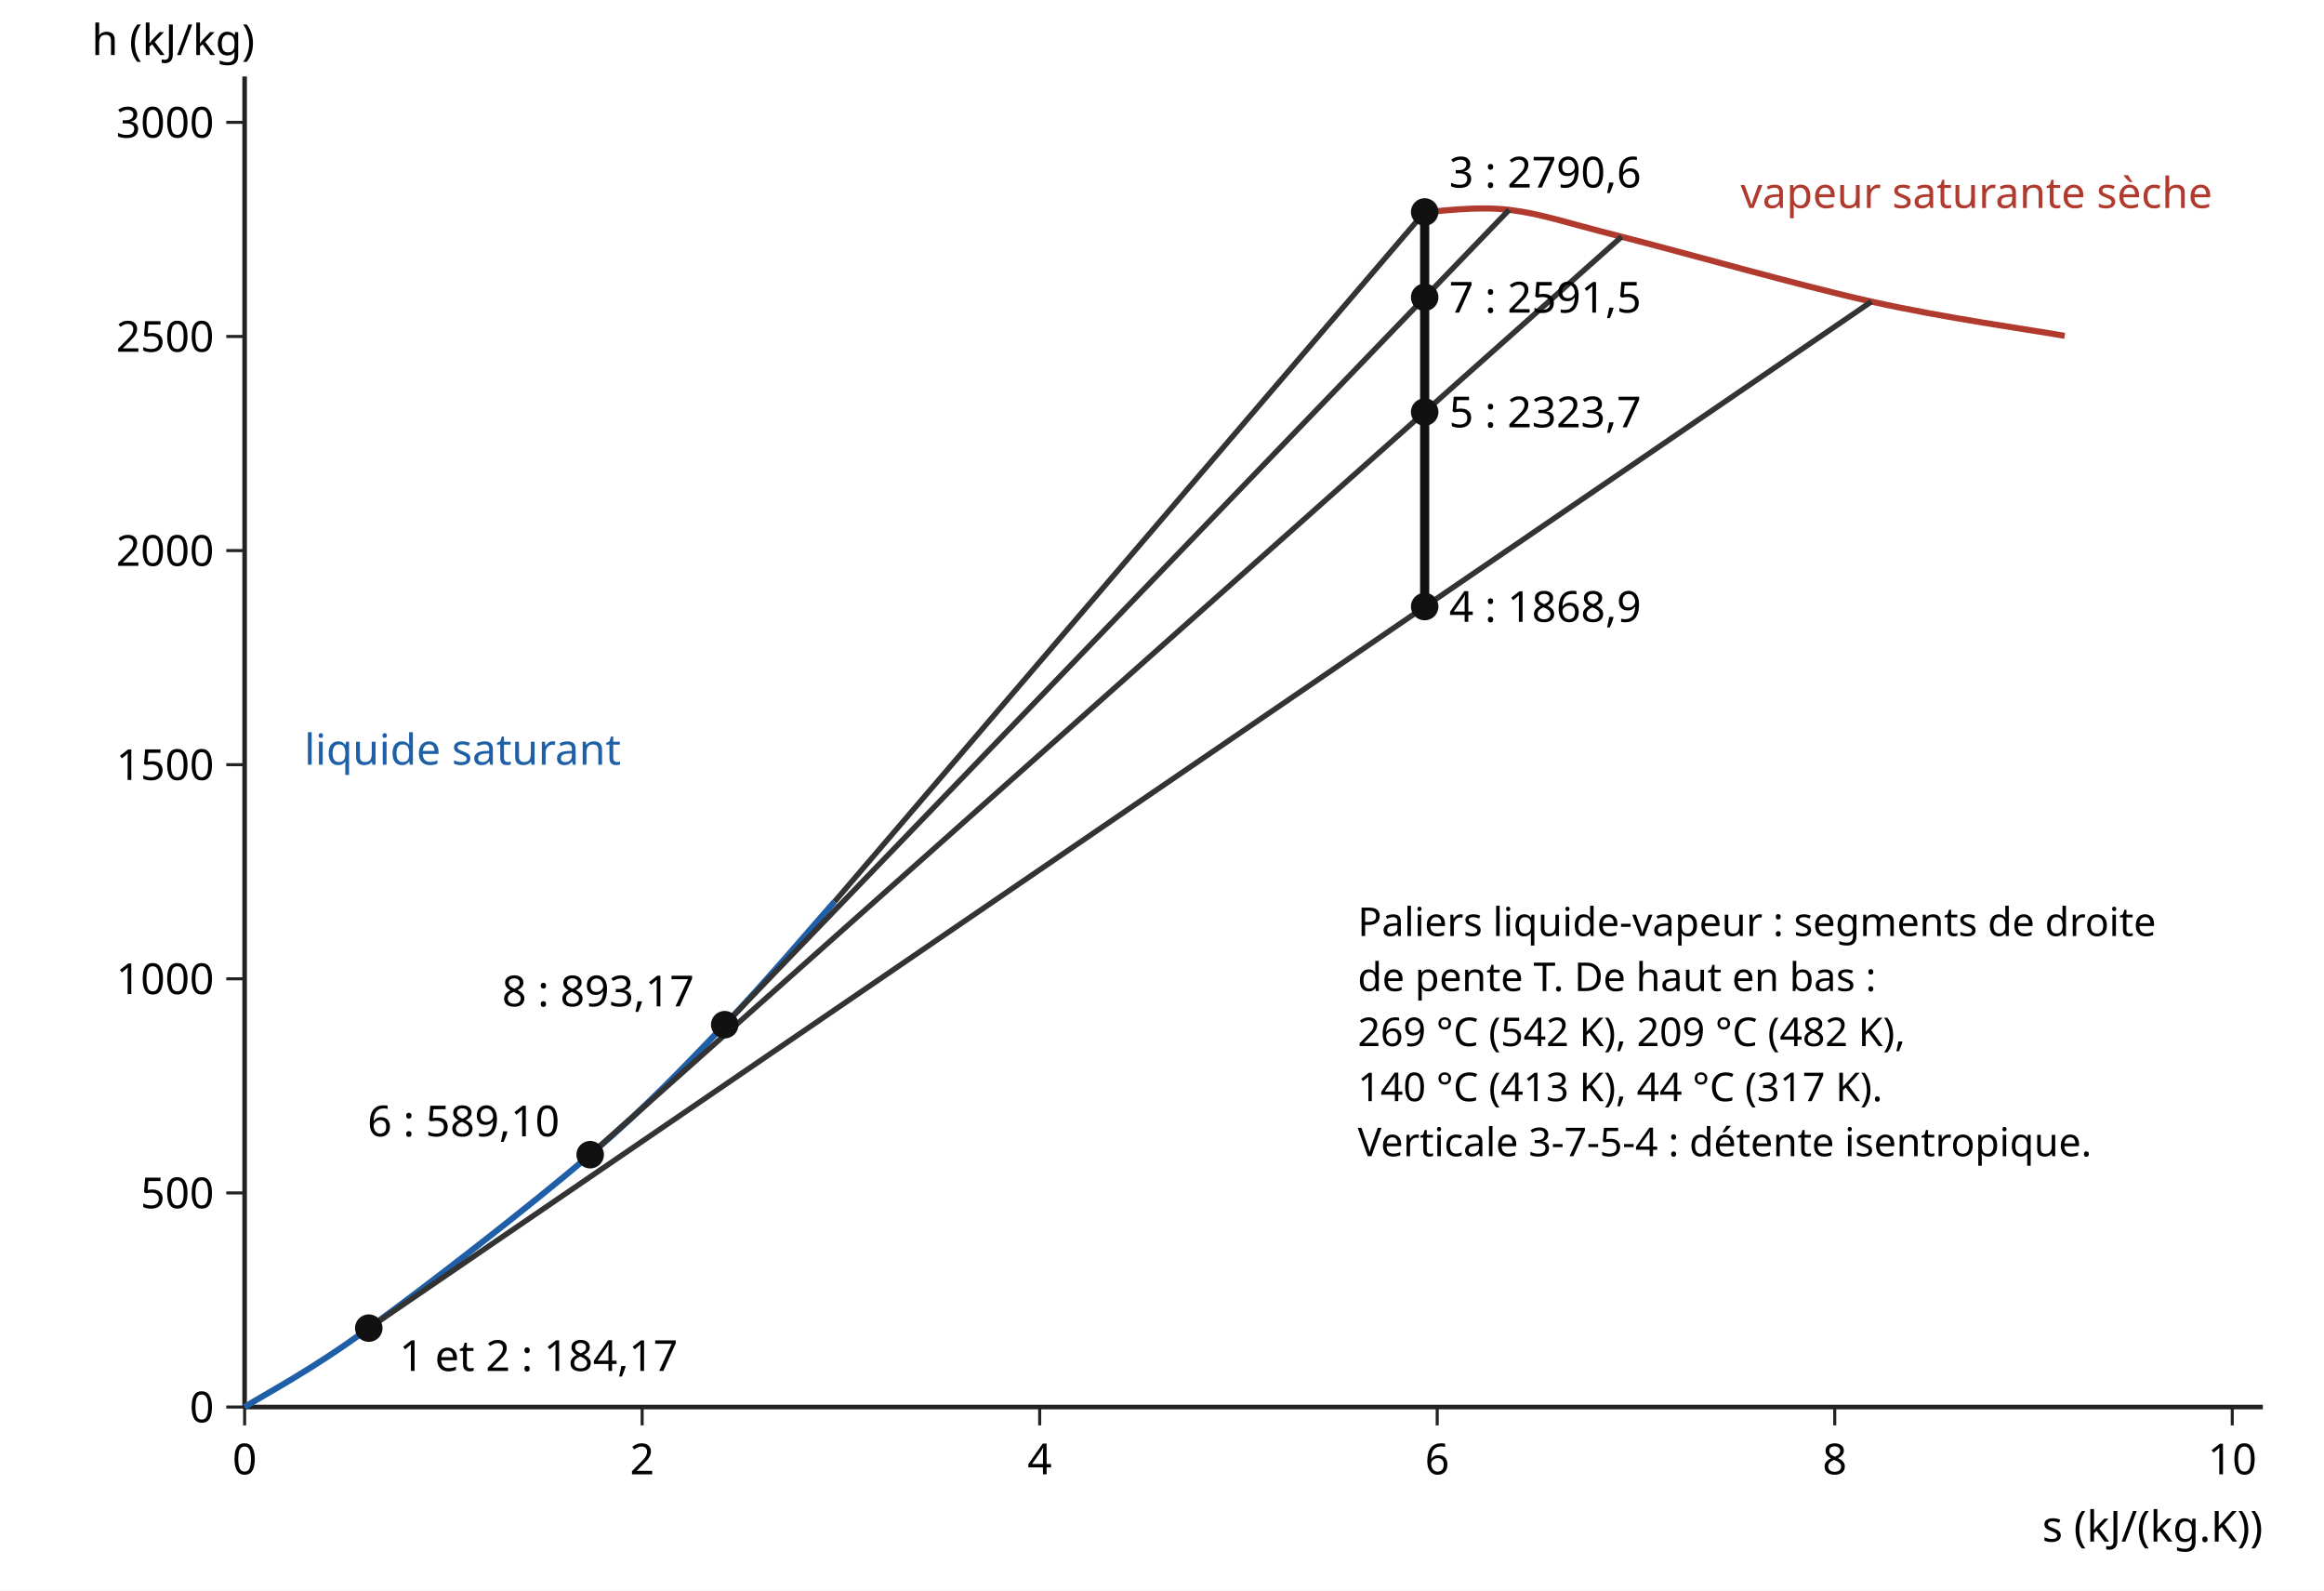
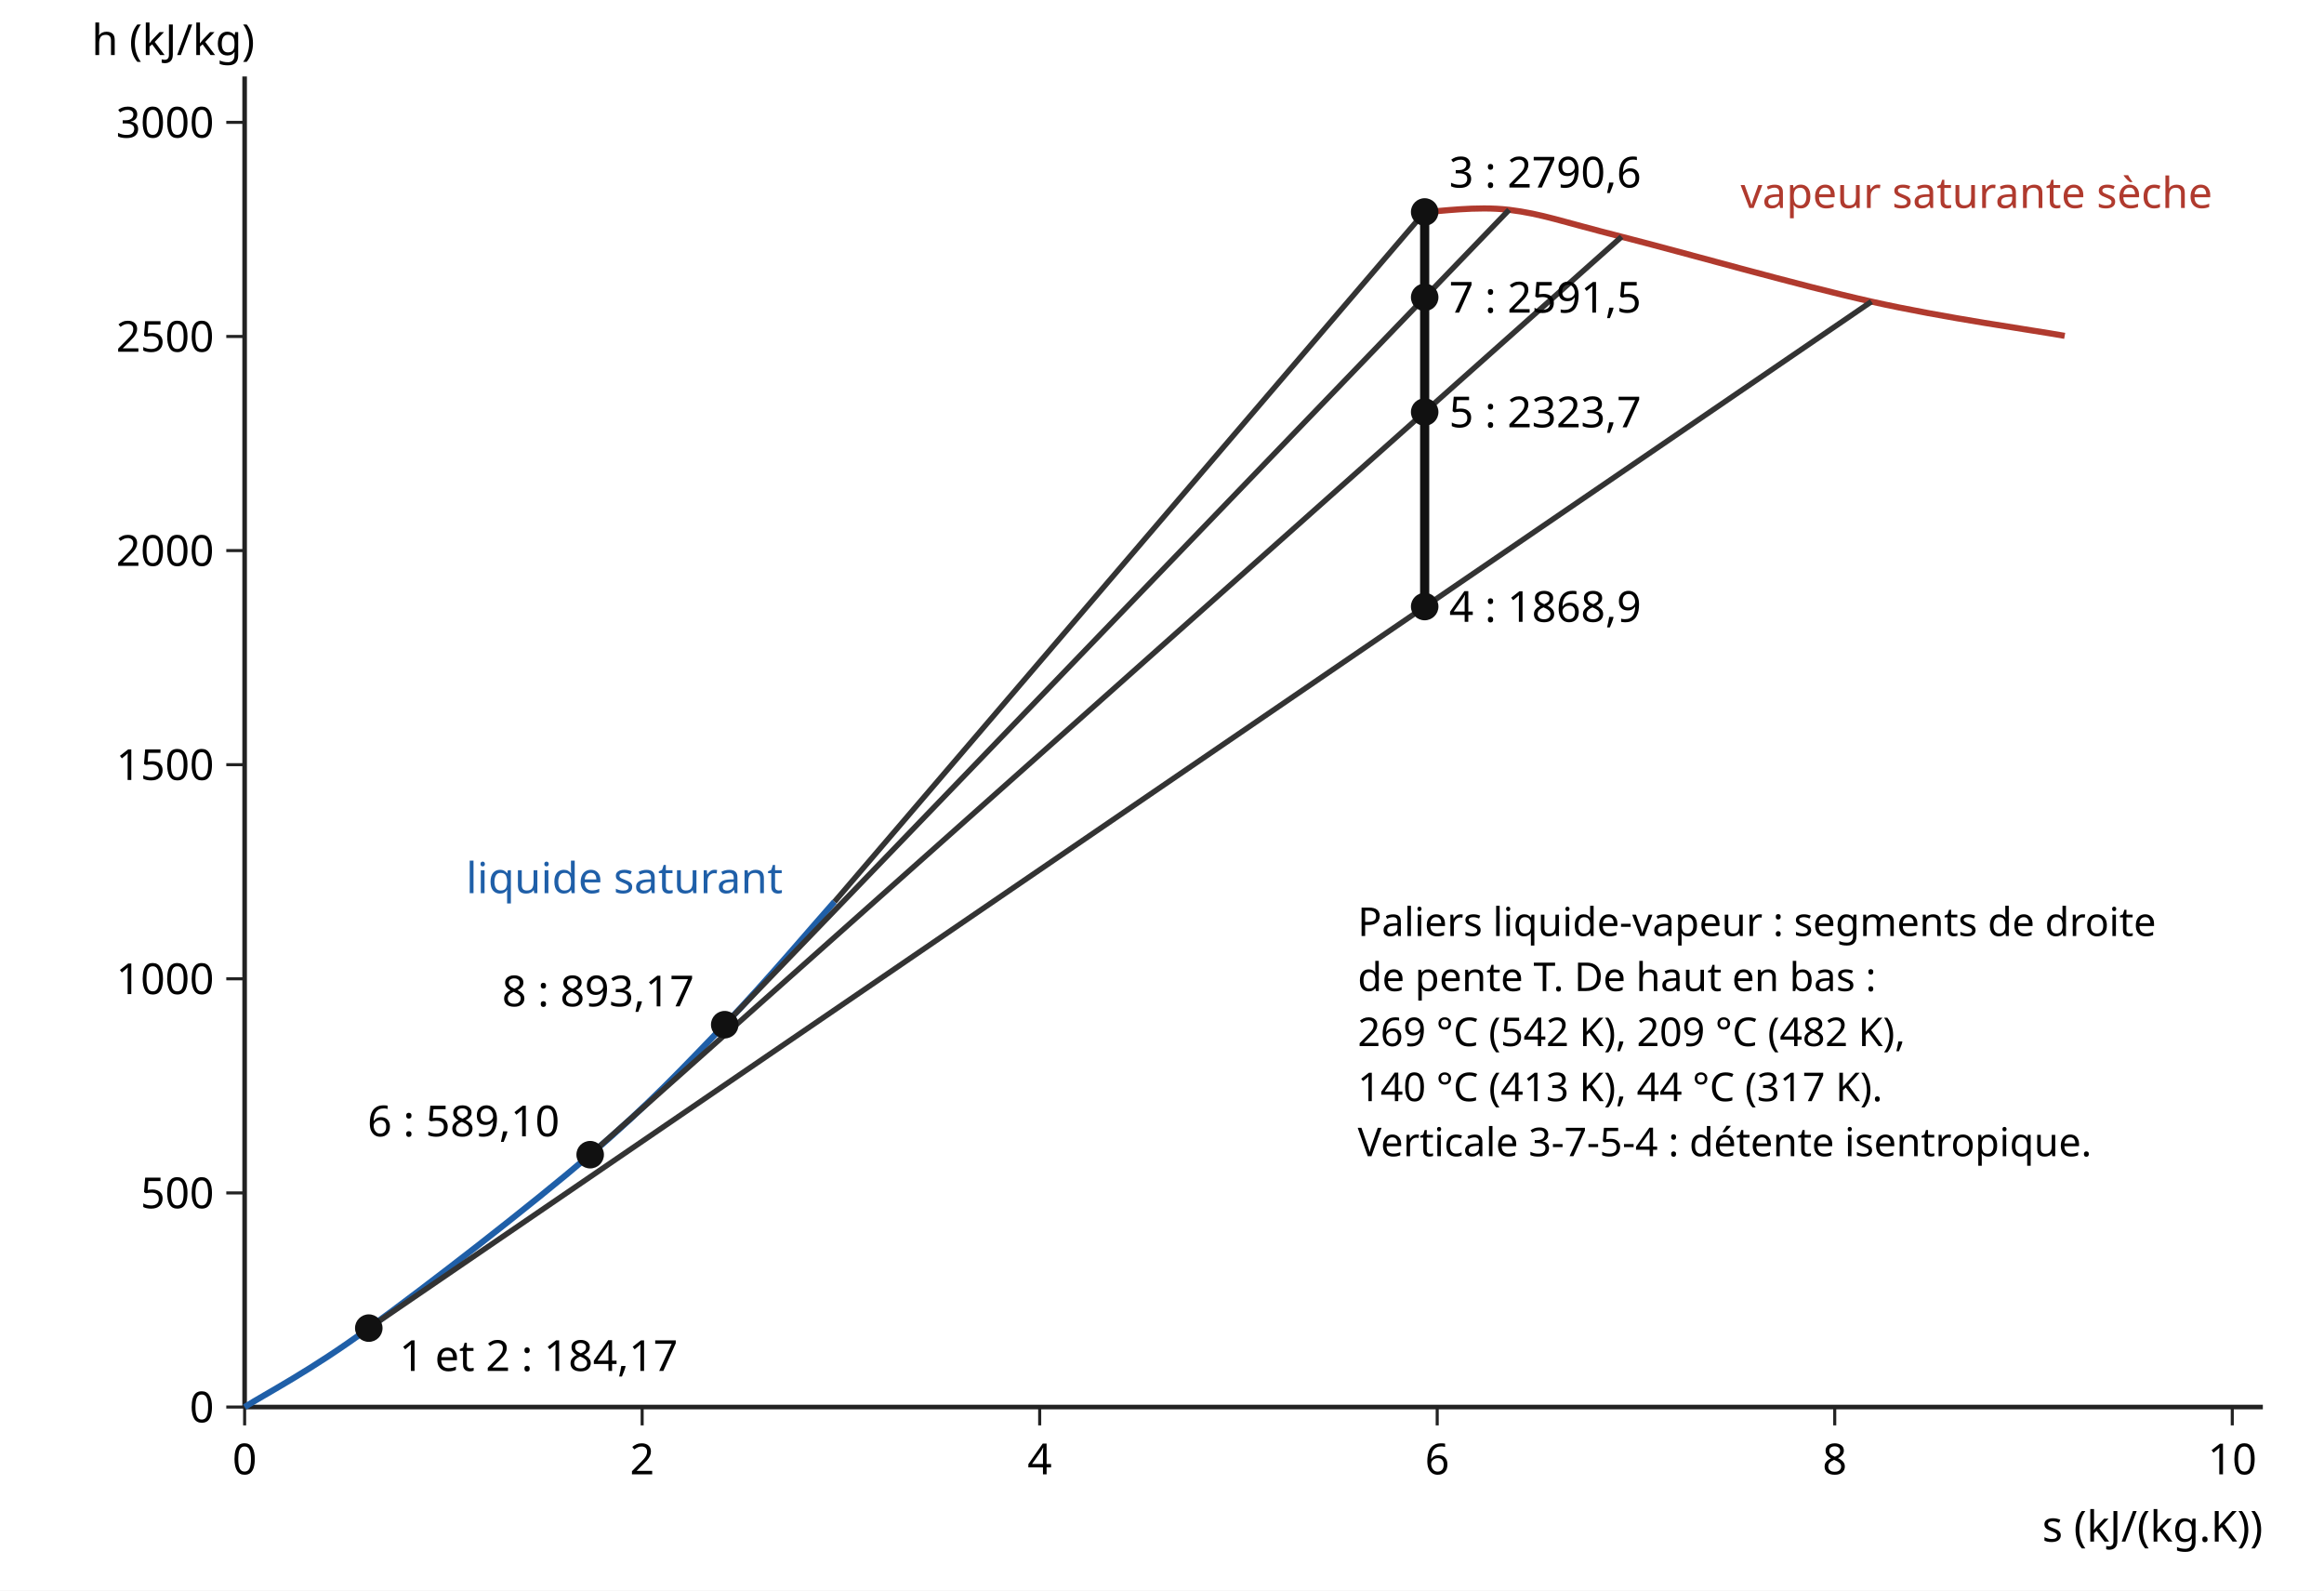
<svg xmlns="http://www.w3.org/2000/svg" viewBox="0 0 760 520" font-family="sans-serif" font-size="14">
  <rect width="760" height="520" fill="#ffffff" />
  <line x1="80" y1="460" x2="740" y2="460" stroke="#222" stroke-width="1.5" />
  <line x1="80" y1="460" x2="80" y2="25" stroke="#222" stroke-width="1.5" />
  <line x1="80.0" y1="460" x2="80.0" y2="466" stroke="#222" />
  <text x="80.0" y="482" text-anchor="middle">0</text>
  <line x1="210.0" y1="460" x2="210.0" y2="466" stroke="#222" />
  <text x="210.0" y="482" text-anchor="middle">2</text>
  <line x1="340.0" y1="460" x2="340.0" y2="466" stroke="#222" />
  <text x="340.0" y="482" text-anchor="middle">4</text>
  <line x1="470.0" y1="460" x2="470.0" y2="466" stroke="#222" />
  <text x="470.0" y="482" text-anchor="middle">6</text>
  <line x1="600.0" y1="460" x2="600.0" y2="466" stroke="#222" />
  <text x="600.0" y="482" text-anchor="middle">8</text>
  <line x1="730.0" y1="460" x2="730.0" y2="466" stroke="#222" />
  <text x="730.0" y="482" text-anchor="middle">10</text>
  <line x1="74" y1="460.0" x2="80" y2="460.0" stroke="#222" />
  <text x="70" y="465.0" text-anchor="end">0</text>
  <line x1="74" y1="390.0" x2="80" y2="390.0" stroke="#222" />
  <text x="70" y="395.0" text-anchor="end">500</text>
  <line x1="74" y1="320.0" x2="80" y2="320.0" stroke="#222" />
  <text x="70" y="325.0" text-anchor="end">1000</text>
  <line x1="74" y1="250.0" x2="80" y2="250.0" stroke="#222" />
  <text x="70" y="255.0" text-anchor="end">1500</text>
  <line x1="74" y1="180.0" x2="80" y2="180.0" stroke="#222" />
  <text x="70" y="185.0" text-anchor="end">2000</text>
  <line x1="74" y1="110.0" x2="80" y2="110.0" stroke="#222" />
  <text x="70" y="115.0" text-anchor="end">2500</text>
  <line x1="74" y1="40.0" x2="80" y2="40.0" stroke="#222" />
  <text x="70" y="45.0" text-anchor="end">3000</text>
  <text x="740" y="504" text-anchor="end">s (kJ/(kg.K))</text>
  <text x="30" y="18">h (kJ/kg)</text>
  <path d="M80.0,460.0 C86.8,455.7 101.8,448.0 120.6,434.2 C139.5,420.5 173.6,394.1 193.0,377.5 C212.4,361.0 223.7,348.7 237.0,335.0 C250.3,321.2 266.9,301.5 272.9,294.8" fill="none" stroke="#1f5fa8" stroke-width="2" />
  <path d="M675.2,109.8 C664.7,107.9 636.1,104.0 612.0,98.6 C587.8,93.2 550.1,82.4 530.3,77.4 C510.6,72.4 504.2,69.9 493.5,68.6 C482.7,67.3 470.5,69.2 465.9,69.3" fill="none" stroke="#b03a2e" stroke-width="2" />
-   <text x="99.5" y="250.0" fill="#1f5fa8">liquide saturant</text>
+   <text x="256.0" y="292.0" fill="#1f5fa8" text-anchor="end">liquide saturant</text>
  <text x="723.5" y="68.0" fill="#b03a2e" text-anchor="end">vapeur saturante sèche</text>
  <line x1="272.9" y1="294.8" x2="465.9" y2="69.3" stroke="#333" stroke-width="1.8" />
  <line x1="237.0" y1="335.0" x2="493.5" y2="68.6" stroke="#333" stroke-width="1.8" />
  <line x1="193.0" y1="377.5" x2="530.3" y2="77.4" stroke="#333" stroke-width="1.8" />
  <line x1="120.6" y1="434.2" x2="612.0" y2="98.6" stroke="#333" stroke-width="1.8" />
  <text x="444.0" y="306.0" font-size="13">Paliers liquide-vapeur : segments de droite</text>
  <text x="444.0" y="324.0" font-size="13">de pente T. De haut en bas :</text>
  <text x="444.0" y="342.0" font-size="13">269 °C (542 K), 209 °C (482 K),</text>
  <text x="444.0" y="360.0" font-size="13">140 °C (413 K), 44 °C (317 K).</text>
  <text x="444.0" y="378.0" font-size="13">Verticale 3-7-5-4 : détente isentropique.</text>
  <line x1="465.9" y1="69.3" x2="465.9" y2="198.3" stroke="#111" stroke-width="3" />
  <circle cx="465.9" cy="69.3" r="4.5" fill="#111" />
  <text x="473.9" y="61.3" text-anchor="start">3 : 2790,6</text>
  <circle cx="465.9" cy="97.2" r="4.5" fill="#111" />
  <text x="473.9" y="102.2" text-anchor="start">7 : 2591,5</text>
  <circle cx="465.9" cy="134.7" r="4.5" fill="#111" />
  <text x="473.9" y="139.7" text-anchor="start">5 : 2323,7</text>
  <circle cx="465.9" cy="198.3" r="4.5" fill="#111" />
  <text x="473.9" y="203.3" text-anchor="start">4 : 1868,9</text>
  <circle cx="120.6" cy="434.2" r="4.5" fill="#111" />
  <text x="130.6" y="448.2" text-anchor="start">1 et 2 : 184,17</text>
  <circle cx="193.0" cy="377.5" r="4.5" fill="#111" />
  <text x="183.0" y="371.5" text-anchor="end">6 : 589,10</text>
  <circle cx="237.0" cy="335.0" r="4.5" fill="#111" />
  <text x="227.0" y="329.0" text-anchor="end">8 : 893,17</text>
</svg>
